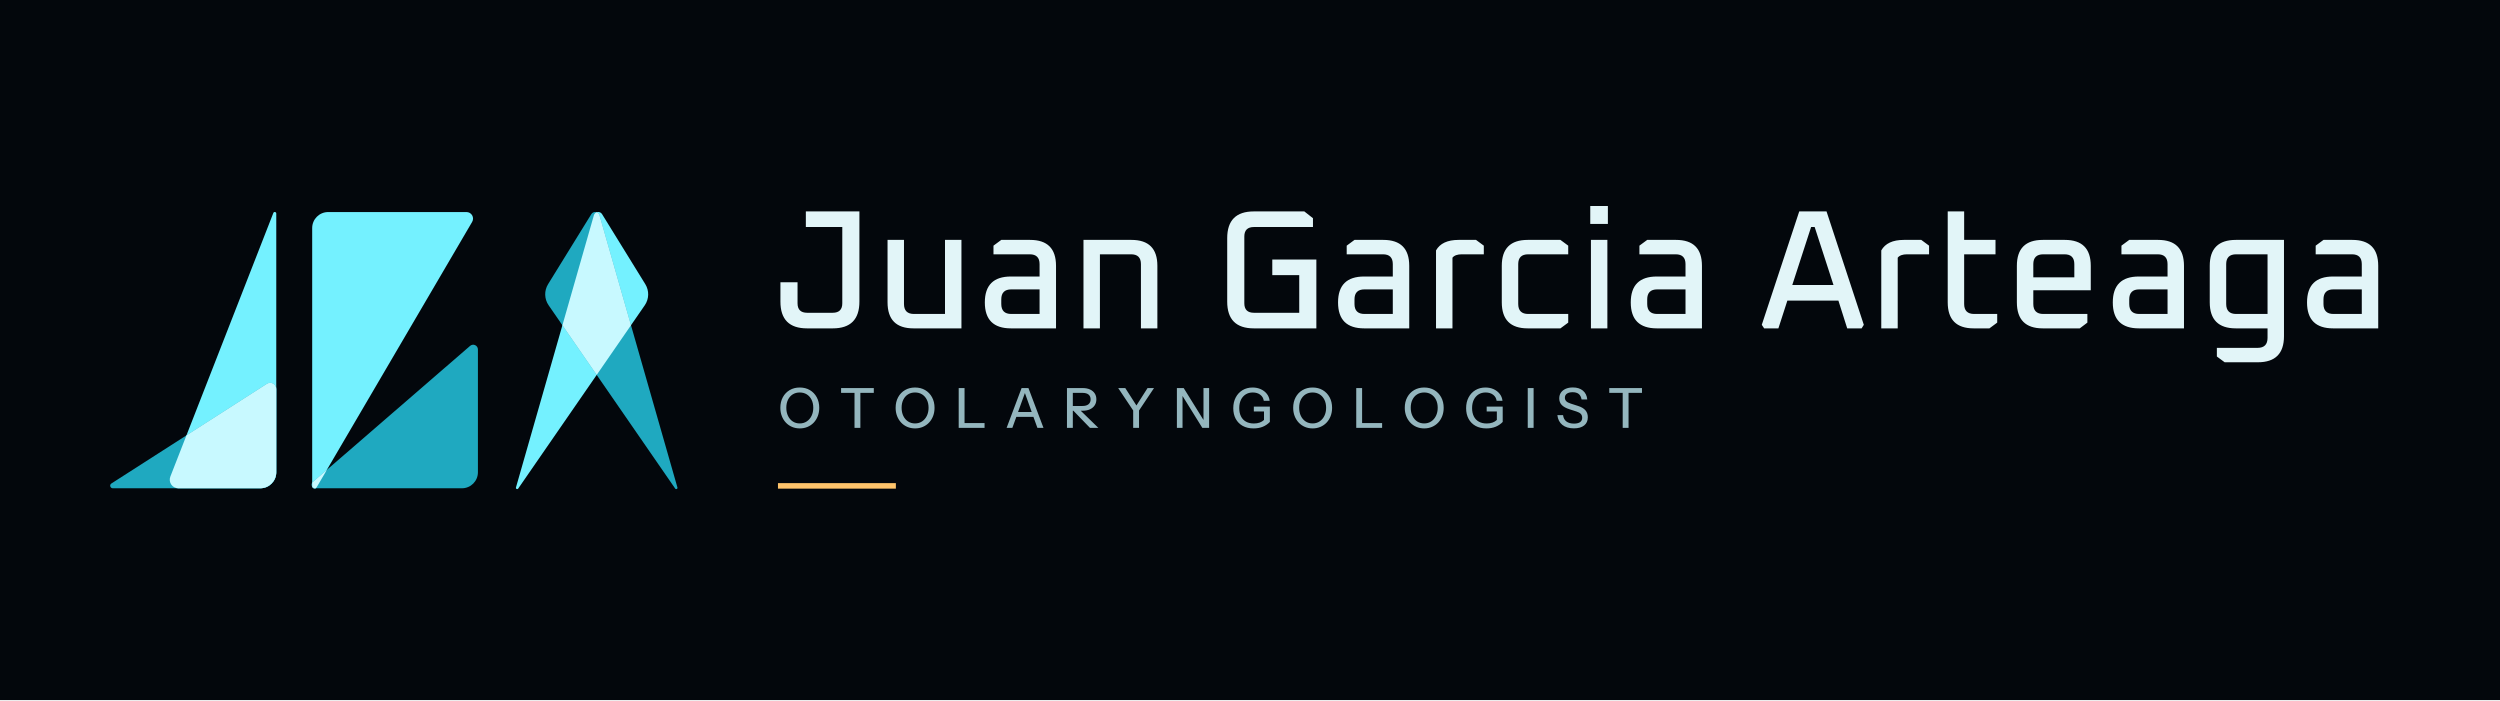
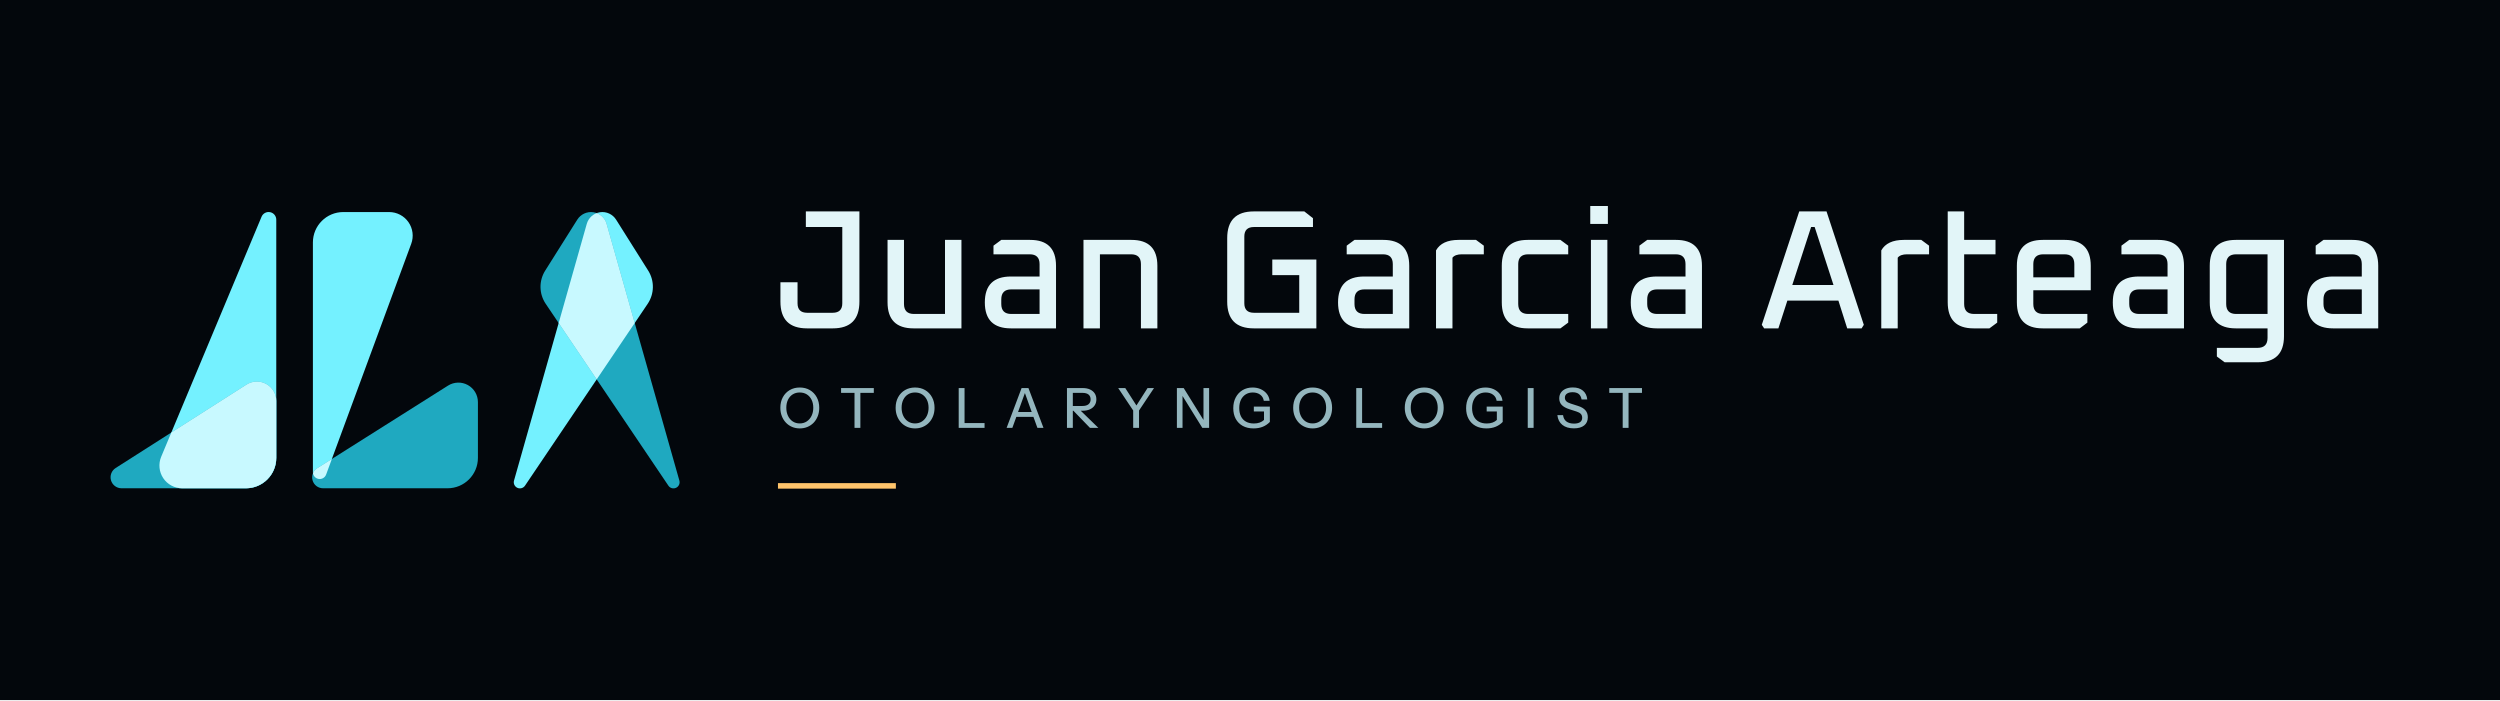
<svg xmlns="http://www.w3.org/2000/svg" viewBox="0 0 1357 380" width="1357" height="380">
  <rect width="100%" height="100%" fill="#03070c" />
  <g id="jga" transform="translate(60 115.101) scale(1.49935)">
    <defs>
      <clipPath id="jga-0">
-         <path d="M58.95 0.3A0.55 0.55 0 0 1 60 0.49L60 94.21A5.79 5.79 0 0 1 54.21 100L24.55 100A3.1 3.1 0 0 1 21.65 95.77Z" />
+         <path d="M54.67 1.7A2.77 2.77 0 0 1 60 2.77L60 89A11 11 0 0 1 49 100L25.92 100A8.23 8.23 0 0 1 18.33 88.6Z" />
      </clipPath>
      <clipPath id="jga-1">
-         <path d="M73 5.79A5.79 5.79 0 0 1 78.79 0L128.86 0A2.37 2.37 0 0 1 130.91 3.57L74.59 99.69A0.85 0.85 0 0 1 73 99.26Z" />
+         <path d="M73.26 11A11 11 0 0 1 84.26 0L100.86 0A8.53 8.53 0 0 1 108.86 11.48L78.06 95A2.47 2.47 0 0 1 73.26 94.14Z" />
      </clipPath>
      <clipPath id="jga-2">
-         <path d="M147.61 100.07A0.46 0.46 0 0 1 146.78 99.68L174.99 1.14A1.63 1.63 0 0 1 177.93 0.73L193.6 26.11A7 7 0 0 1 193.4 33.76Z" />
+         <path d="M150.07 99.02A2.22 2.22 0 0 1 146.08 97.17L172.41 4.27A5.87 5.87 0 0 1 183.02 2.74L194.65 21.21A11 11 0 0 1 194.46 33.22Z" />
      </clipPath>
    </defs>
-     <path fill="#74f1ff" d="M58.95 0.3A0.55 0.55 0 0 1 60 0.49L60 94.21A5.79 5.79 0 0 1 54.21 100L24.55 100A3.1 3.1 0 0 1 21.65 95.77Z" />
-     <path fill="#1fa9c0" d="M0.3 98.27A0.94 0.94 0 0 0 0.8 100L54.21 100A5.79 5.79 0 0 0 60 94.21L60 64.05A2.21 2.21 0 0 0 56.59 62.18Z" />
-     <path fill="#c8f9ff" clip-path="url(#jga-0)" d="M0.3 98.27A0.94 0.94 0 0 0 0.8 100L54.21 100A5.79 5.79 0 0 0 60 94.21L60 64.05A2.21 2.21 0 0 0 56.59 62.18Z" />
-     <path fill="#74f1ff" d="M73 5.79A5.79 5.79 0 0 1 78.79 0L128.86 0A2.37 2.37 0 0 1 130.91 3.57L74.59 99.69A0.85 0.85 0 0 1 73 99.26Z" />
-     <path fill="#1fa9c0" d="M73.21 97.74A1.29 1.29 0 0 0 74.06 100L127.21 100A5.79 5.79 0 0 0 133 94.21L133 49.74A1.71 1.71 0 0 0 130.18 48.44Z" />
-     <path fill="#c8f9ff" clip-path="url(#jga-1)" d="M73.21 97.74A1.29 1.29 0 0 0 74.06 100L127.21 100A5.79 5.79 0 0 0 133 94.21L133 49.74A1.71 1.71 0 0 0 130.18 48.44Z" />
-     <path fill="#74f1ff" d="M147.61 100.07A0.46 0.46 0 0 1 146.78 99.68L174.99 1.14A1.63 1.63 0 0 1 177.93 0.73L193.6 26.11A7 7 0 0 1 193.4 33.76Z" />
-     <path fill="#1fa9c0" d="M204.39 100.07A0.46 0.46 0 0 0 205.22 99.68L177.01 1.14A1.63 1.63 0 0 0 174.07 0.73L158.4 26.11A7 7 0 0 0 158.6 33.76Z" />
-     <path fill="#c8f9ff" clip-path="url(#jga-2)" d="M204.39 100.07A0.46 0.46 0 0 0 205.22 99.68L177.01 1.14A1.63 1.63 0 0 0 174.07 0.73L158.4 26.11A7 7 0 0 0 158.6 33.76Z" />
+     <path fill="#74f1ff" d="M54.67 1.7A2.77 2.77 0 0 1 60 2.77L60 89A11 11 0 0 1 49 100L25.92 100A8.23 8.23 0 0 1 18.33 88.6Z" />
+     <path fill="#1fa9c0" d="M1.84 92.67A3.98 3.98 0 0 0 3.97 100L49 100A11 11 0 0 0 60 89L60 68.39A7.02 7.02 0 0 0 49.2 62.47Z" />
+     <path fill="#c8f9ff" clip-path="url(#jga-0)" d="M1.84 92.67A3.98 3.98 0 0 0 3.97 100L49 100A11 11 0 0 0 60 89L60 68.39A7.02 7.02 0 0 0 49.2 62.47Z" />
+     <path fill="#74f1ff" d="M73.26 11A11 11 0 0 1 84.26 0L100.86 0A8.53 8.53 0 0 1 108.86 11.48L78.06 95A2.47 2.47 0 0 1 73.26 94.14Z" />
+     <path fill="#1fa9c0" d="M74.84 92.72A3.94 3.94 0 0 0 76.94 100L122 100A11 11 0 0 0 133 89L133 68.8A7.06 7.06 0 0 0 122.18 62.83Z" />
+     <path fill="#c8f9ff" clip-path="url(#jga-1)" d="M74.84 92.72A3.94 3.94 0 0 0 76.94 100L122 100A11 11 0 0 0 133 89L133 68.8A7.06 7.06 0 0 0 122.18 62.83Z" />
+     <path fill="#74f1ff" d="M150.07 99.02A2.22 2.22 0 0 1 146.08 97.17L172.41 4.27A5.87 5.87 0 0 1 183.02 2.74L194.65 21.21A11 11 0 0 1 194.46 33.22Z" />
+     <path fill="#1fa9c0" d="M201.93 99.02A2.22 2.22 0 0 0 205.92 97.17L179.59 4.27A5.87 5.87 0 0 0 168.98 2.74L157.35 21.21A11 11 0 0 0 157.54 33.22Z" />
+     <path fill="#c8f9ff" clip-path="url(#jga-2)" d="M201.93 99.02A2.22 2.22 0 0 0 205.92 97.17L179.59 4.27A5.87 5.87 0 0 0 168.98 2.74L157.35 21.21A11 11 0 0 0 157.54 33.22Z" />
  </g>
  <g transform="translate(-79.66 0)">
    <path d="M503.275 163.704V153.216H512.567V164.624Q512.567 169.776 517.811 169.776H531.611Q536.855 169.776 536.855 164.624V123.224H517.075V114.76H546.147V163.704Q546.147 178.24 531.703 178.24H517.719Q503.275 178.24 503.275 163.704ZM561.419 164.072V130.216H570.343V164.992Q570.343 170.42 575.771 170.42H592.607V130.216H601.531V178.24H575.495Q561.419 178.24 561.419 164.072ZM628.395 178.24Q614.227 178.24 614.227 164.164Q614.227 150.088 628.395 150.088H643.943V143.372Q643.943 138.036 638.607 138.036H618.919V133.344L623.151 130.216H638.791Q652.867 130.216 652.867 144.292V178.24ZM623.151 164.992Q623.151 170.42 628.579 170.42H643.943V157.08H628.579Q623.151 157.08 623.151 162.508ZM667.771 178.24V130.216H693.807Q707.883 130.216 707.883 144.292V178.24H698.959V143.372Q698.959 138.036 693.623 138.036H676.695V178.24ZM745.787 163.704V129.296Q745.787 114.76 760.231 114.76H787.647L792.339 118.44V123.224H760.323Q755.079 123.224 755.079 128.376V164.624Q755.079 169.776 760.323 169.776H784.887V149.352H770.259V140.888H794.179V178.24H760.231Q745.787 178.24 745.787 163.704ZM820.123 178.24Q805.955 178.24 805.955 164.164Q805.955 150.088 820.123 150.088H835.671V143.372Q835.671 138.036 830.335 138.036H810.647V133.344L814.879 130.216H830.519Q844.595 130.216 844.595 144.292V178.24ZM814.879 164.992Q814.879 170.42 820.307 170.42H835.671V157.08H820.307Q814.879 157.08 814.879 162.508ZM859.131 178.24V135.92Q862.351 130.216 871.367 130.216H880.843L885.075 133.344V138.036H873.115Q869.527 138.036 868.055 139.876V178.24ZM894.827 164.072V144.292Q894.827 130.216 908.903 130.216H926.659L930.891 133.344V138.036H909.179Q903.751 138.036 903.751 143.372V164.992Q903.751 170.42 909.179 170.42H930.891V175.112L926.659 178.24H908.903Q894.827 178.24 894.827 164.072ZM942.851 121.568V111.816H952.419V121.568ZM943.219 178.24V130.216H952.143V178.24ZM979.007 178.24Q964.839 178.24 964.839 164.164Q964.839 150.088 979.007 150.088H994.555V143.372Q994.555 138.036 989.219 138.036H969.531V133.344L973.763 130.216H989.403Q1003.479 130.216 1003.479 144.292V178.24ZM973.763 164.992Q973.763 170.42 979.191 170.42H994.555V157.08H979.191Q973.763 157.08 973.763 162.508ZM1035.955 176.308 1056.287 114.76H1071.099L1091.339 176.308L1090.143 178.24H1082.323L1077.539 163.152H1049.847L1044.971 178.24H1037.243ZM1052.515 154.688H1074.871L1064.659 123.224H1062.727ZM1100.815 178.24V135.92Q1104.035 130.216 1113.051 130.216H1122.527L1126.759 133.344V138.036H1114.799Q1111.211 138.036 1109.739 139.876V178.24ZM1136.879 164.072V114.76H1145.803V130.216H1162.823V138.036H1145.803V164.992Q1145.803 170.42 1151.231 170.42H1163.743V175.112L1159.511 178.24H1150.955Q1136.879 178.24 1136.879 164.072ZM1174.415 164.072V144.292Q1174.415 130.216 1188.491 130.216H1200.451Q1214.527 130.216 1214.527 144.292V157.54H1183.339V164.992Q1183.339 170.42 1188.767 170.42H1212.687V175.112L1208.547 178.24H1188.491Q1174.415 178.24 1174.415 164.072ZM1183.339 150.548H1205.603V143.372Q1205.603 138.036 1200.267 138.036H1188.767Q1183.339 138.036 1183.339 143.372ZM1240.655 178.24Q1226.487 178.24 1226.487 164.164Q1226.487 150.088 1240.655 150.088H1256.203V143.372Q1256.203 138.036 1250.867 138.036H1231.179V133.344L1235.411 130.216H1251.051Q1265.127 130.216 1265.127 144.292V178.24ZM1235.411 164.992Q1235.411 170.42 1240.839 170.42H1256.203V157.08H1240.839Q1235.411 157.08 1235.411 162.508ZM1279.111 164.072V144.292Q1279.111 130.216 1293.279 130.216H1319.407V182.472Q1319.407 196.64 1305.239 196.64H1287.207L1282.975 193.512V188.82H1305.055Q1310.483 188.82 1310.483 183.392V178.24H1293.279Q1279.111 178.24 1279.111 164.072ZM1288.035 164.992Q1288.035 170.42 1293.463 170.42H1310.483V138.036H1293.463Q1288.035 138.036 1288.035 143.372ZM1346.087 178.24Q1331.919 178.24 1331.919 164.164Q1331.919 150.088 1346.087 150.088H1361.635V143.372Q1361.635 138.036 1356.299 138.036H1336.611V133.344L1340.843 130.216H1356.483Q1370.559 130.216 1370.559 144.292V178.24ZM1340.843 164.992Q1340.843 170.42 1346.271 170.42H1361.635V157.08H1346.271Q1340.843 157.08 1340.843 162.508Z" fill="#e2f5f8" />
    <path d="M513.789 232.54Q511.479 232.54 509.559 231.715Q507.639 230.89 506.229 229.39Q504.819 227.89 504.024 225.85Q503.229 223.81 503.229 221.35Q503.229 218.11 504.579 215.62Q505.929 213.13 508.314 211.735Q510.699 210.34 513.759 210.34Q516.879 210.34 519.249 211.735Q521.619 213.13 522.984 215.62Q524.349 218.11 524.349 221.38Q524.349 223.81 523.554 225.865Q522.759 227.92 521.349 229.405Q519.939 230.89 518.004 231.715Q516.069 232.54 513.789 232.54ZM513.759 229.84Q515.919 229.84 517.569 228.745Q519.219 227.65 520.164 225.73Q521.109 223.81 521.109 221.32Q521.109 218.86 520.179 216.985Q519.249 215.11 517.599 214.075Q515.949 213.04 513.759 213.04Q511.569 213.04 509.934 214.075Q508.299 215.11 507.384 216.97Q506.469 218.83 506.469 221.32Q506.469 223.84 507.399 225.76Q508.329 227.68 509.964 228.76Q511.599 229.84 513.759 229.84ZM543.489 232.24V213.25H536.199V210.64H553.959V213.25H546.669V232.24ZM576.369 232.54Q574.059 232.54 572.139 231.715Q570.219 230.89 568.809 229.39Q567.399 227.89 566.604 225.85Q565.809 223.81 565.809 221.35Q565.809 218.11 567.159 215.62Q568.509 213.13 570.894 211.735Q573.279 210.34 576.339 210.34Q579.459 210.34 581.829 211.735Q584.199 213.13 585.564 215.62Q586.929 218.11 586.929 221.38Q586.929 223.81 586.134 225.865Q585.339 227.92 583.929 229.405Q582.519 230.89 580.584 231.715Q578.649 232.54 576.369 232.54ZM576.339 229.84Q578.499 229.84 580.149 228.745Q581.799 227.65 582.744 225.73Q583.689 223.81 583.689 221.32Q583.689 218.86 582.759 216.985Q581.829 215.11 580.179 214.075Q578.529 213.04 576.339 213.04Q574.149 213.04 572.514 214.075Q570.879 215.11 569.964 216.97Q569.049 218.83 569.049 221.32Q569.049 223.84 569.979 225.76Q570.909 227.68 572.544 228.76Q574.179 229.84 576.339 229.84ZM600.039 232.24V210.64H603.219V229.63H614.079V232.24ZM626.049 232.24 634.179 210.64H637.899L646.059 232.24H642.759L640.599 226.27H631.329L629.169 232.24ZM635.979 213.34 632.259 223.63H639.669ZM658.809 232.24V210.64H667.329Q669.669 210.64 671.319 211.405Q672.969 212.17 673.869 213.535Q674.769 214.9 674.769 216.76Q674.769 218.62 673.869 220.0Q672.969 221.38 671.319 222.16Q669.669 222.94 667.329 222.94H666.279L675.849 232.24H671.289L662.289 222.94H661.989V232.24ZM661.989 220.36H667.239Q669.399 220.36 670.524 219.415Q671.649 218.47 671.649 216.79Q671.649 215.11 670.539 214.18Q669.429 213.25 667.239 213.25H661.989ZM694.749 232.24V222.82L686.619 210.64H690.459L696.519 220.09L702.549 210.64H706.059L697.929 222.82V232.24ZM718.479 232.24V210.64H722.169L732.909 227.95V210.64H735.969V232.24H732.279L721.539 214.93V232.24ZM760.059 232.54Q756.669 232.54 754.209 231.175Q751.749 229.81 750.414 227.35Q749.079 224.89 749.079 221.56Q749.079 218.26 750.414 215.725Q751.749 213.19 754.119 211.765Q756.489 210.34 759.579 210.34Q762.039 210.34 764.034 211.255Q766.029 212.17 767.304 213.79Q768.579 215.41 768.819 217.54H765.639Q765.339 215.47 763.719 214.255Q762.099 213.04 759.669 213.04Q757.449 213.04 755.799 214.09Q754.149 215.14 753.234 217.03Q752.319 218.92 752.319 221.5Q752.319 224.11 753.249 225.985Q754.179 227.86 755.964 228.865Q757.749 229.87 760.269 229.87Q762.069 229.87 763.449 229.36Q764.769 228.88 765.759 227.95V223.33H760.239V220.69H768.939V229.03Q767.259 230.77 765.069 231.655Q762.879 232.54 760.059 232.54ZM792.159 232.54Q789.849 232.54 787.929 231.715Q786.009 230.89 784.599 229.39Q783.189 227.89 782.394 225.85Q781.599 223.81 781.599 221.35Q781.599 218.11 782.949 215.62Q784.299 213.13 786.684 211.735Q789.069 210.34 792.129 210.34Q795.249 210.34 797.619 211.735Q799.989 213.13 801.354 215.62Q802.719 218.11 802.719 221.38Q802.719 223.81 801.924 225.865Q801.129 227.92 799.719 229.405Q798.309 230.89 796.374 231.715Q794.439 232.54 792.159 232.54ZM792.129 229.84Q794.289 229.84 795.939 228.745Q797.589 227.65 798.534 225.73Q799.479 223.81 799.479 221.32Q799.479 218.86 798.549 216.985Q797.619 215.11 795.969 214.075Q794.319 213.04 792.129 213.04Q789.939 213.04 788.304 214.075Q786.669 215.11 785.754 216.97Q784.839 218.83 784.839 221.32Q784.839 223.84 785.769 225.76Q786.699 227.68 788.334 228.76Q789.969 229.84 792.129 229.84ZM815.829 232.24V210.64H819.009V229.63H829.869V232.24ZM852.729 232.54Q850.419 232.54 848.499 231.715Q846.579 230.89 845.169 229.39Q843.759 227.89 842.964 225.85Q842.169 223.81 842.169 221.35Q842.169 218.11 843.519 215.62Q844.869 213.13 847.254 211.735Q849.639 210.34 852.699 210.34Q855.819 210.34 858.189 211.735Q860.559 213.13 861.924 215.62Q863.289 218.11 863.289 221.38Q863.289 223.81 862.494 225.865Q861.699 227.92 860.289 229.405Q858.879 230.89 856.944 231.715Q855.009 232.54 852.729 232.54ZM852.699 229.84Q854.859 229.84 856.509 228.745Q858.159 227.65 859.104 225.73Q860.049 223.81 860.049 221.32Q860.049 218.86 859.119 216.985Q858.189 215.11 856.539 214.075Q854.889 213.04 852.699 213.04Q850.509 213.04 848.874 214.075Q847.239 215.11 846.324 216.97Q845.409 218.83 845.409 221.32Q845.409 223.84 846.339 225.76Q847.269 227.68 848.904 228.76Q850.539 229.84 852.699 229.84ZM886.449 232.54Q883.059 232.54 880.599 231.175Q878.139 229.81 876.804 227.35Q875.469 224.89 875.469 221.56Q875.469 218.26 876.804 215.725Q878.139 213.19 880.509 211.765Q882.879 210.34 885.969 210.34Q888.429 210.34 890.424 211.255Q892.419 212.17 893.694 213.79Q894.969 215.41 895.209 217.54H892.029Q891.729 215.47 890.109 214.255Q888.489 213.04 886.059 213.04Q883.839 213.04 882.189 214.09Q880.539 215.14 879.624 217.03Q878.709 218.92 878.709 221.5Q878.709 224.11 879.639 225.985Q880.569 227.86 882.354 228.865Q884.139 229.87 886.659 229.87Q888.459 229.87 889.839 229.36Q891.159 228.88 892.149 227.95V223.33H886.629V220.69H895.329V229.03Q893.649 230.77 891.459 231.655Q889.269 232.54 886.449 232.54ZM908.919 232.24V210.64H912.099V232.24ZM933.969 232.51Q930.069 232.51 927.729 230.65Q925.389 228.79 924.999 225.34H928.089Q928.359 227.59 929.889 228.76Q931.419 229.93 934.029 229.93Q936.219 229.93 937.344 229.12Q938.469 228.31 938.469 226.81Q938.469 225.46 937.719 224.665Q936.969 223.87 935.349 223.36L931.599 222.16Q928.719 221.23 927.369 219.82Q926.019 218.41 926.019 216.25Q926.019 214.42 926.934 213.1Q927.849 211.78 929.514 211.045Q931.179 210.31 933.399 210.31Q936.819 210.31 938.874 212.035Q940.929 213.76 941.229 216.82H938.139Q937.779 214.78 936.579 213.835Q935.379 212.89 933.279 212.89Q931.299 212.89 930.189 213.67Q929.079 214.45 929.079 215.86Q929.079 217.0 929.814 217.765Q930.549 218.53 932.259 219.07L936.189 220.33Q938.919 221.2 940.224 222.7Q941.529 224.2 941.529 226.48Q941.529 229.36 939.549 230.935Q937.569 232.51 933.969 232.51ZM960.459 232.24V213.25H953.169V210.64H970.929V213.25H963.639V232.24Z" fill="#94b6be" />
    <rect x="501.939" y="262.24" width="64" height="3" fill="#ffc46b" />
  </g>
</svg>
